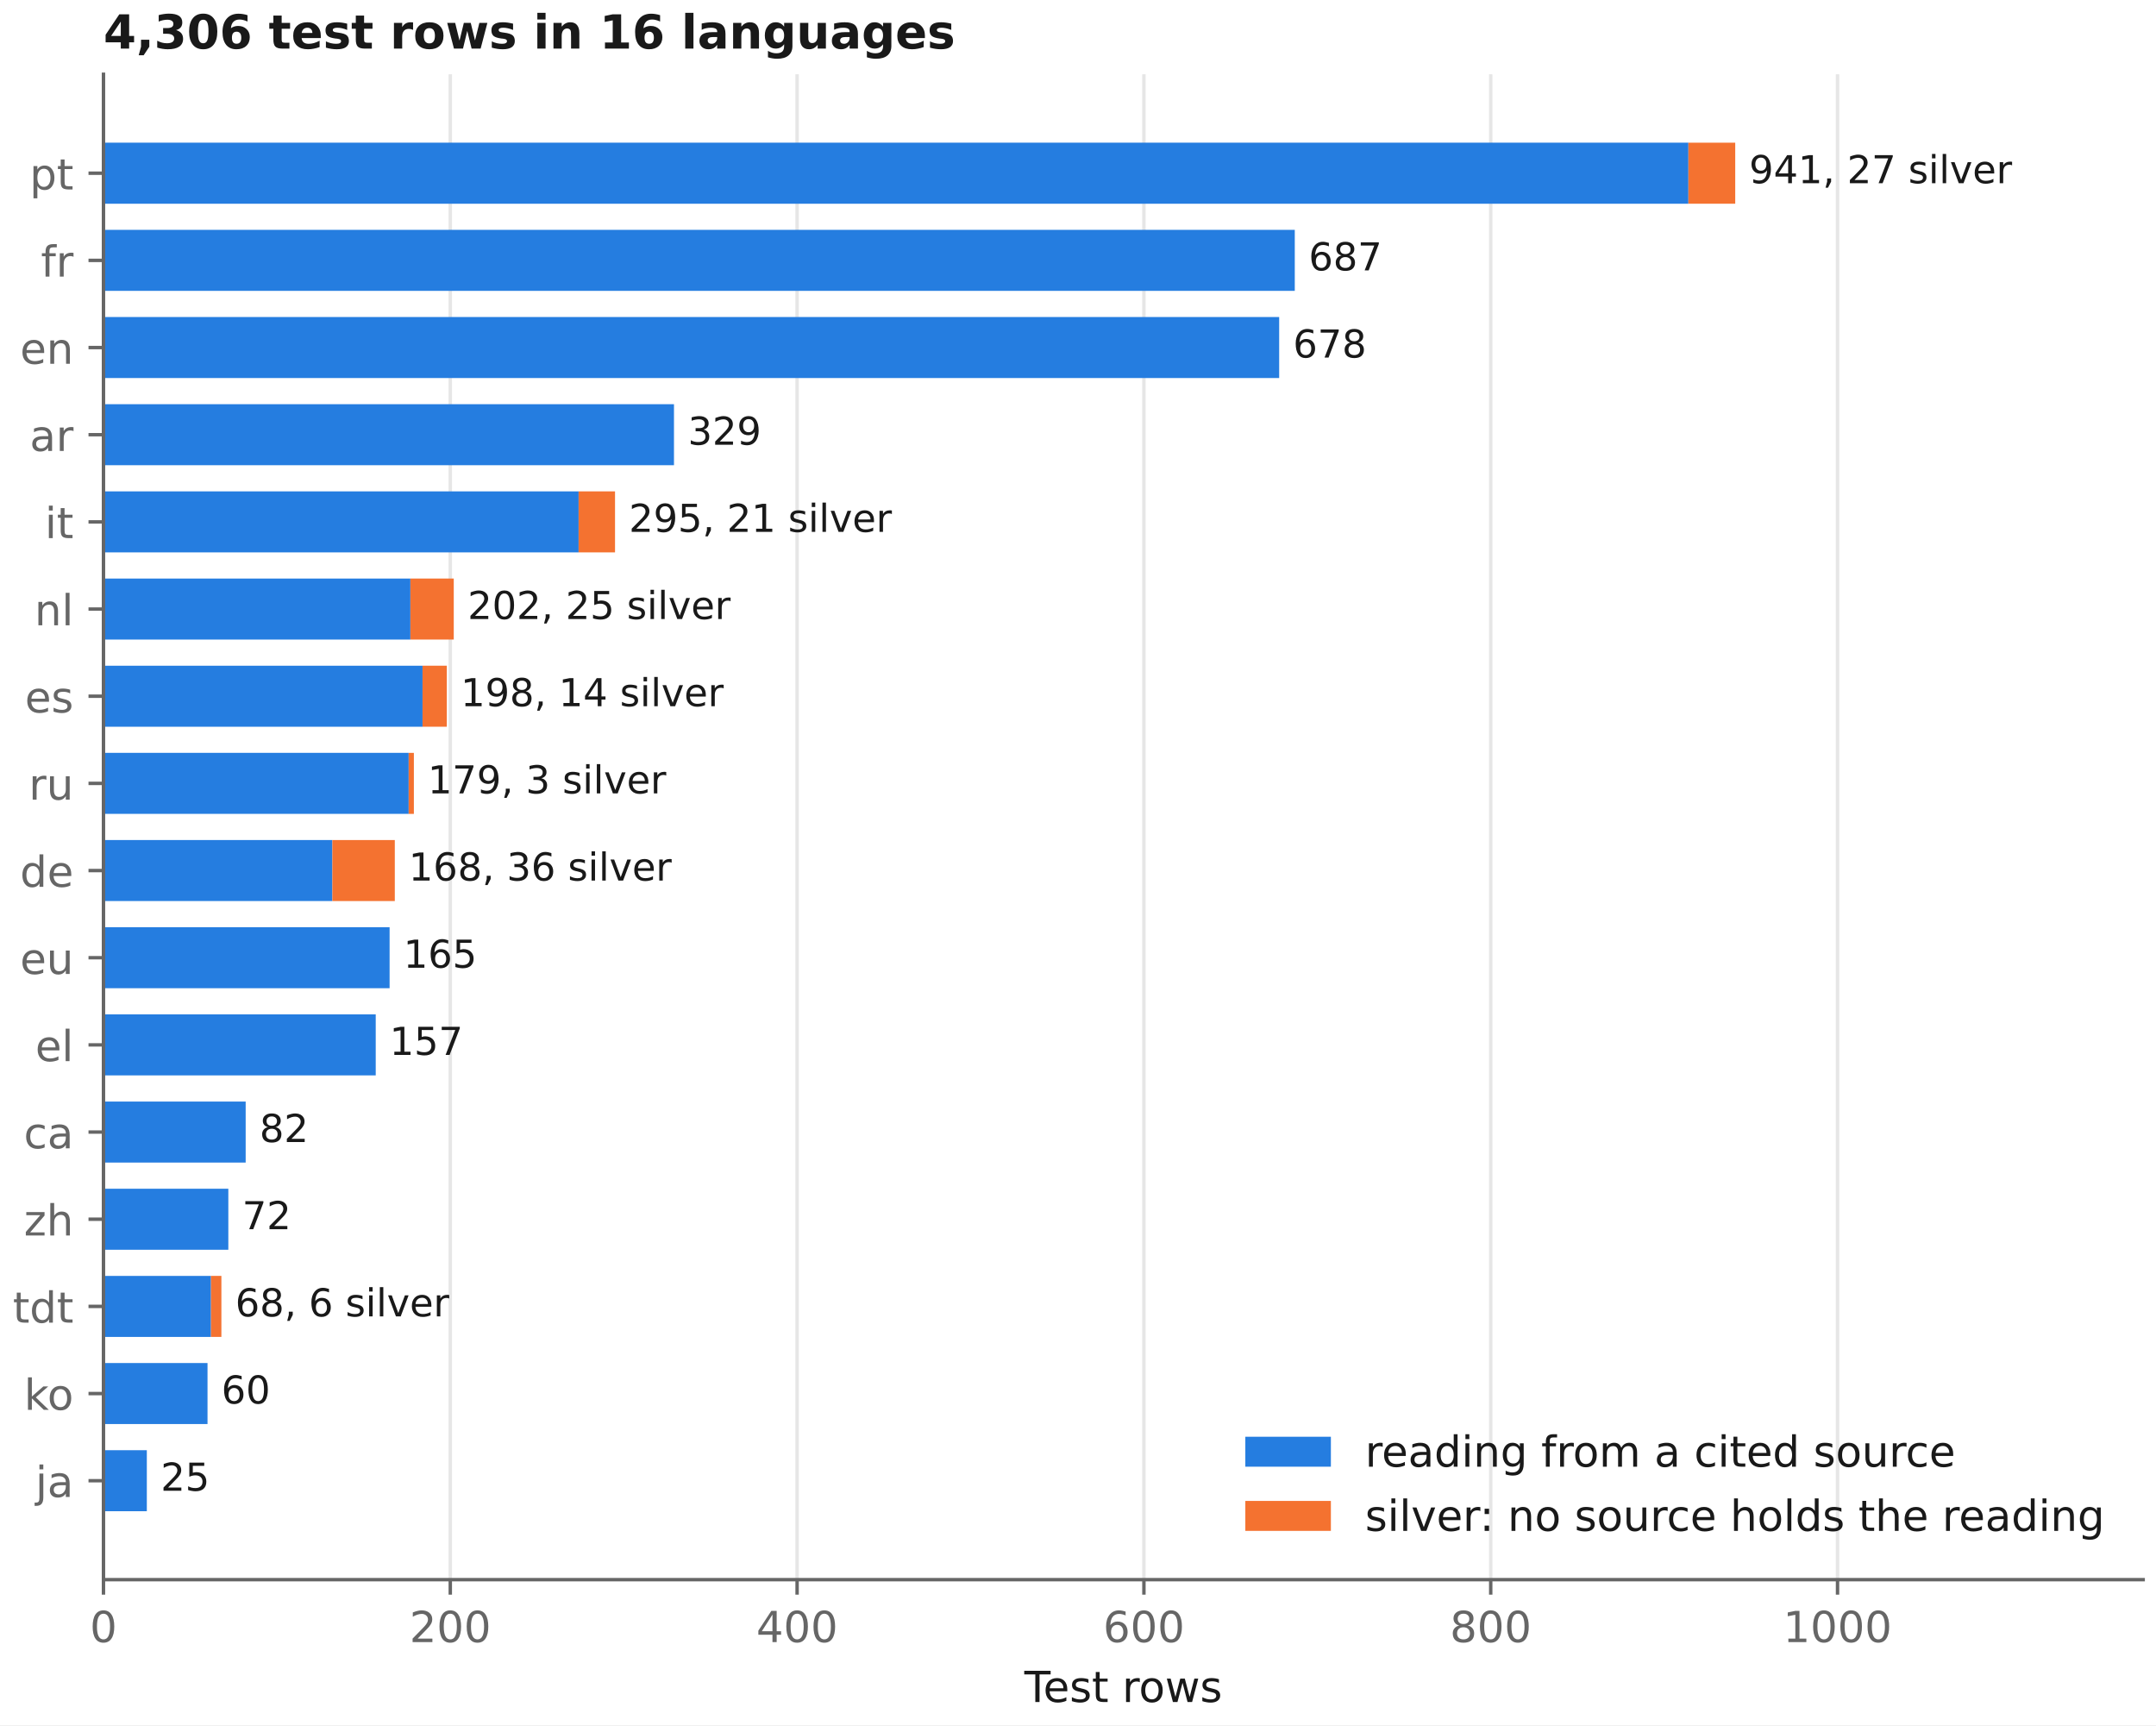
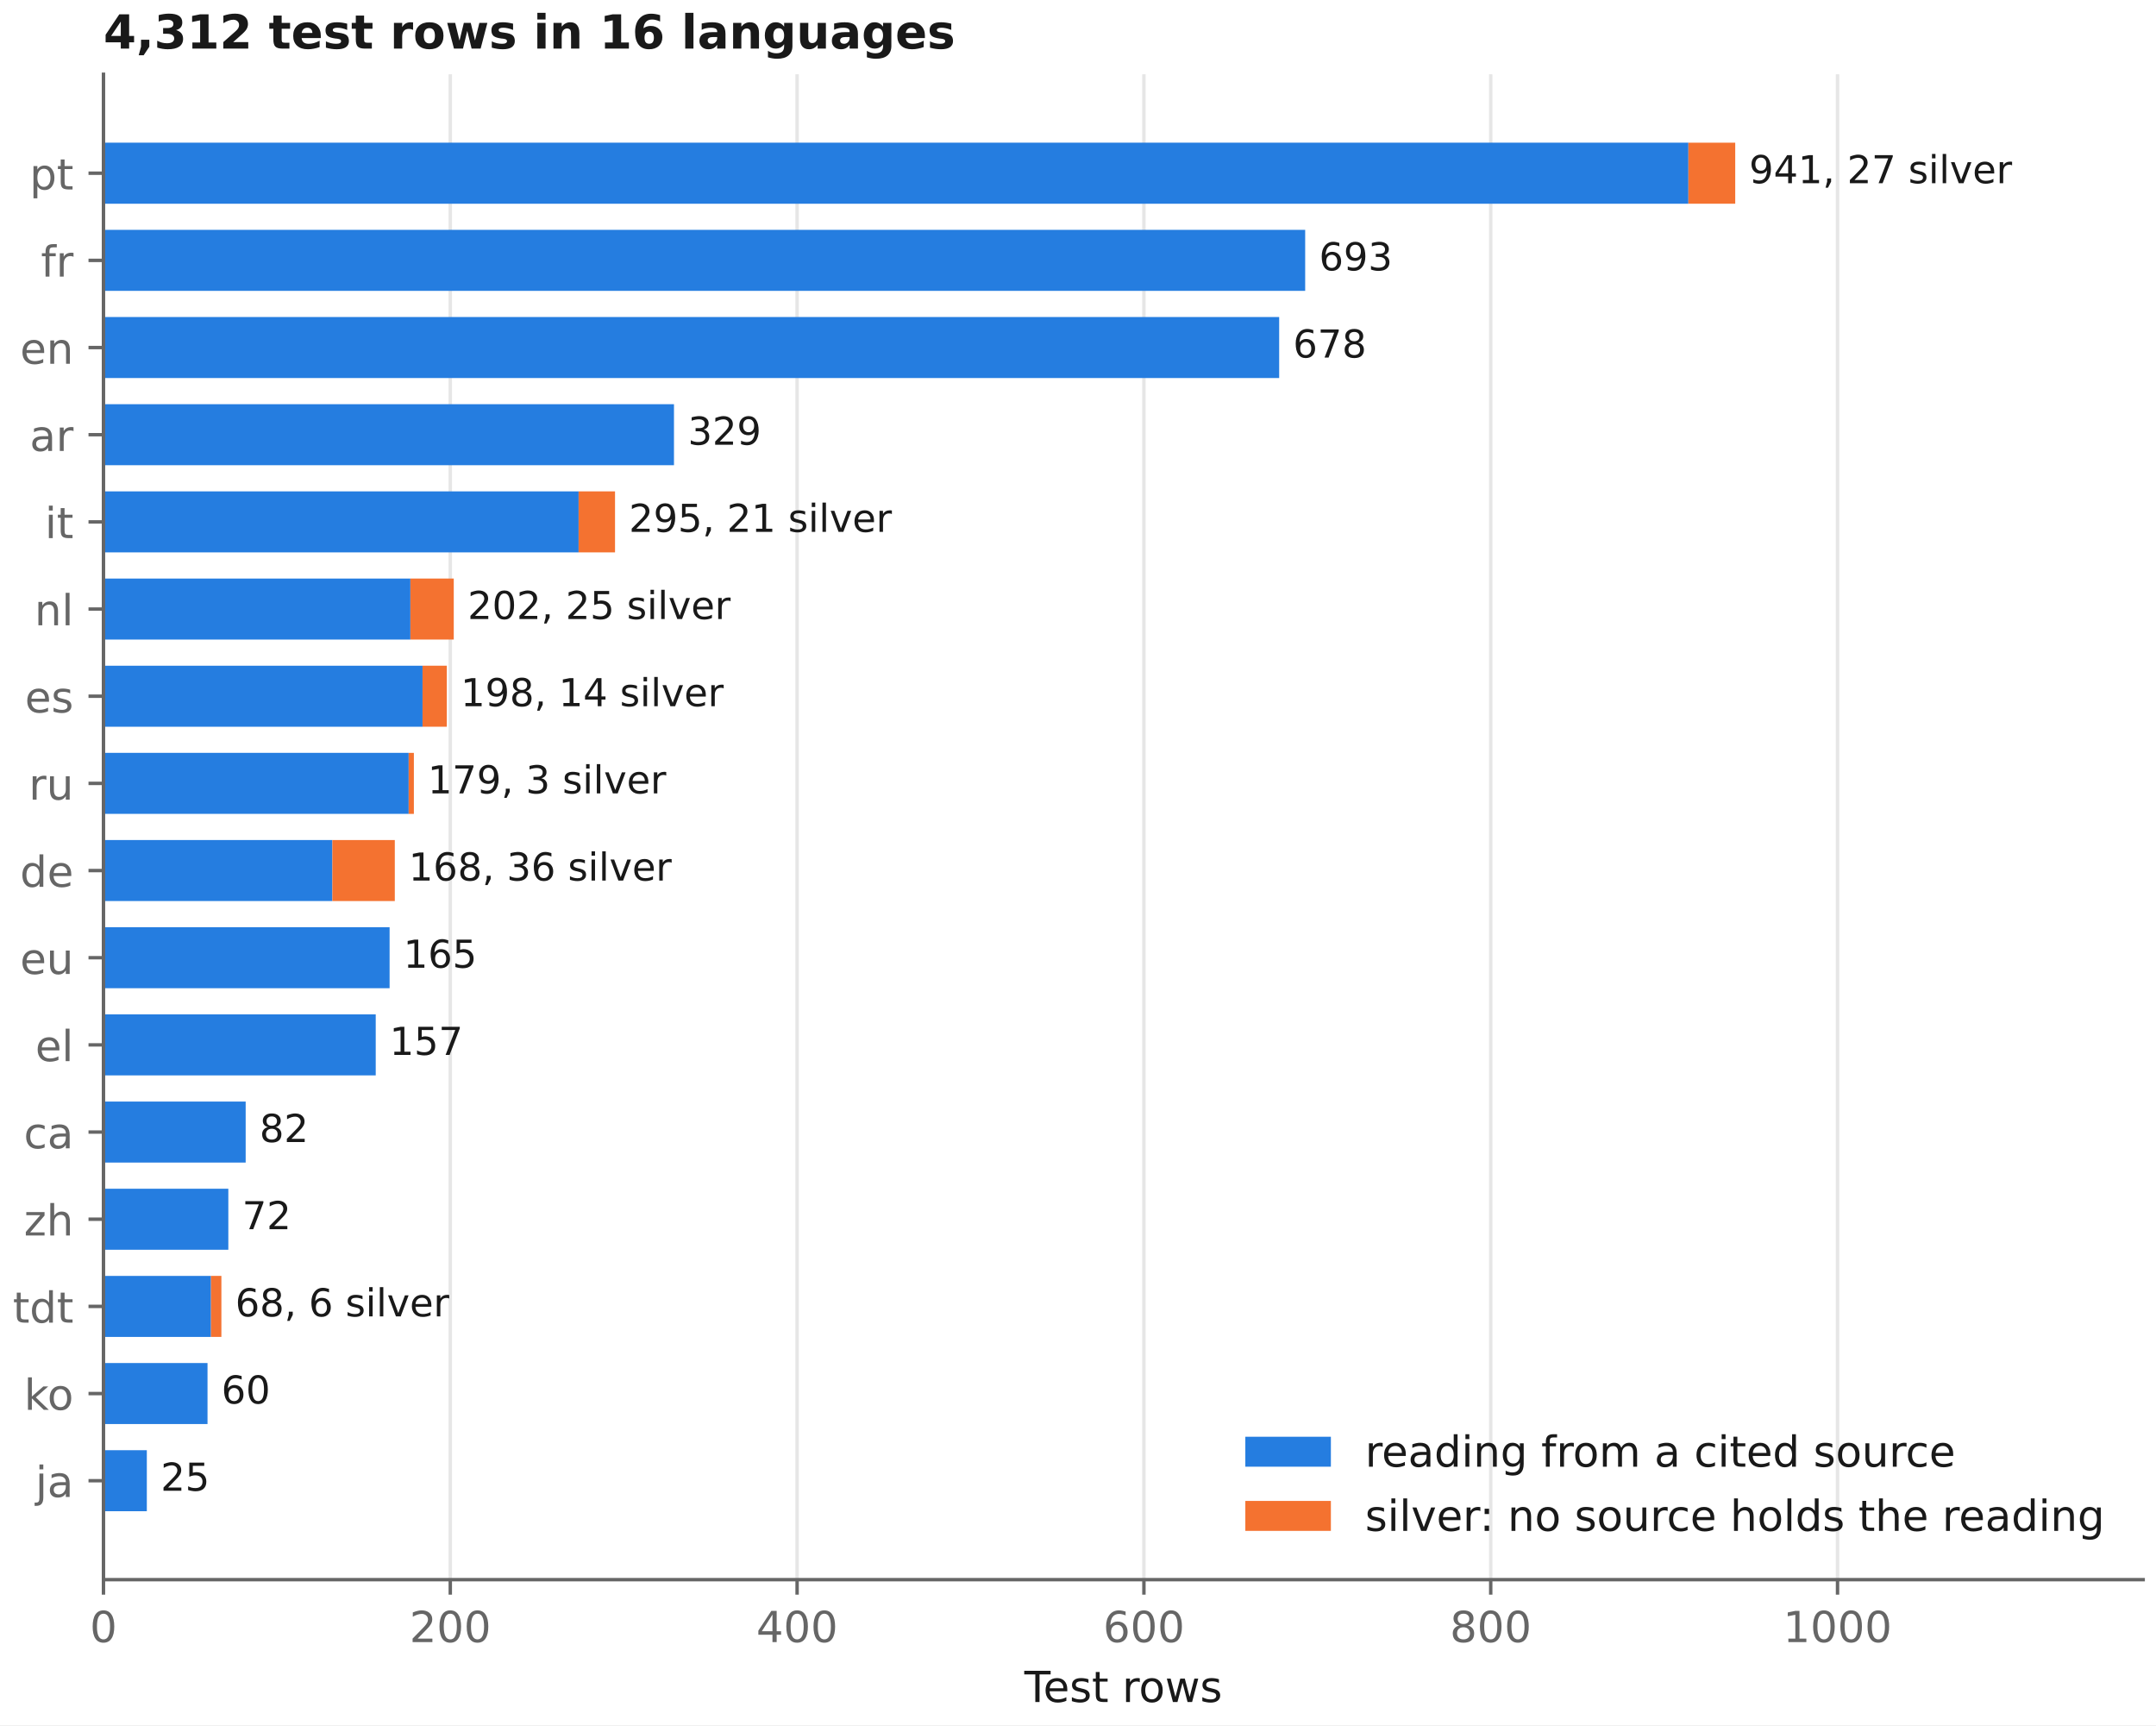
<svg xmlns="http://www.w3.org/2000/svg" xmlns:xlink="http://www.w3.org/1999/xlink" width="504pt" height="403.2pt" viewBox="0 0 504 403.2" version="1.1">
  <defs>
    <style type="text/css">*{stroke-linejoin: round; stroke-linecap: butt}</style>
  </defs>
  <g id="figure_1">
    <g id="patch_1">
      <path d="M 0 403.2  L 504 403.2  L 504 0  L 0 0  z " style="fill: #ffffff" />
    </g>
    <g id="axes_1">
      <g id="patch_2">
        <path d="M 24.189 369.2  L 501 369.2  L 501 17.359  L 24.189 17.359  z " style="fill: #ffffff" />
      </g>
      <g id="matplotlib.axis_1">
        <g id="xtick_1">
          <g id="line2d_1">
            <path d="M 24.189 369.2  L 24.189 17.359  " clip-path="url(#paf723ce318)" style="fill: none; stroke: #e6e6e6; stroke-width: 0.8; stroke-linecap: square" />
          </g>
          <g id="line2d_2">
            <defs>
              <path id="m0db574f044" d="M 0 0  L 0 3.5  " style="stroke: #666666; stroke-width: 0.8" />
            </defs>
            <g>
              <use xlink:href="#m0db574f044" x="24.189" y="369.2" style="fill: #666666; stroke: #666666; stroke-width: 0.8" />
            </g>
          </g>
          <g id="text_1">
            <text style="font-size: 10px; font-family: 'DejaVu Sans', 'Bitstream Vera Sans', 'Computer Modern Sans Serif', 'Lucida Grande', 'Verdana', 'Geneva', 'Lucid', 'Arial', 'Helvetica', 'Avant Garde', sans-serif; text-anchor: middle; fill: #666666" x="24.189" y="383.797" transform="rotate(-0 24.1893 383.7974)">0</text>
          </g>
        </g>
        <g id="xtick_2">
          <g id="line2d_3">
            <path d="M 105.262 369.2  L 105.262 17.359  " clip-path="url(#paf723ce318)" style="fill: none; stroke: #e6e6e6; stroke-width: 0.8; stroke-linecap: square" />
          </g>
          <g id="line2d_4">
            <g>
              <use xlink:href="#m0db574f044" x="105.262" y="369.2" style="fill: #666666; stroke: #666666; stroke-width: 0.8" />
            </g>
          </g>
          <g id="text_2">
            <text style="font-size: 10px; font-family: 'DejaVu Sans', 'Bitstream Vera Sans', 'Computer Modern Sans Serif', 'Lucida Grande', 'Verdana', 'Geneva', 'Lucid', 'Arial', 'Helvetica', 'Avant Garde', sans-serif; text-anchor: middle; fill: #666666" x="105.262" y="383.797" transform="rotate(-0 105.2623 383.7974)">200</text>
          </g>
        </g>
        <g id="xtick_3">
          <g id="line2d_5">
            <path d="M 186.335 369.2  L 186.335 17.359  " clip-path="url(#paf723ce318)" style="fill: none; stroke: #e6e6e6; stroke-width: 0.8; stroke-linecap: square" />
          </g>
          <g id="line2d_6">
            <g>
              <use xlink:href="#m0db574f044" x="186.335" y="369.2" style="fill: #666666; stroke: #666666; stroke-width: 0.8" />
            </g>
          </g>
          <g id="text_3">
            <text style="font-size: 10px; font-family: 'DejaVu Sans', 'Bitstream Vera Sans', 'Computer Modern Sans Serif', 'Lucida Grande', 'Verdana', 'Geneva', 'Lucid', 'Arial', 'Helvetica', 'Avant Garde', sans-serif; text-anchor: middle; fill: #666666" x="186.335" y="383.797" transform="rotate(-0 186.3353 383.7974)">400</text>
          </g>
        </g>
        <g id="xtick_4">
          <g id="line2d_7">
            <path d="M 267.408 369.2  L 267.408 17.359  " clip-path="url(#paf723ce318)" style="fill: none; stroke: #e6e6e6; stroke-width: 0.8; stroke-linecap: square" />
          </g>
          <g id="line2d_8">
            <g>
              <use xlink:href="#m0db574f044" x="267.408" y="369.2" style="fill: #666666; stroke: #666666; stroke-width: 0.8" />
            </g>
          </g>
          <g id="text_4">
            <text style="font-size: 10px; font-family: 'DejaVu Sans', 'Bitstream Vera Sans', 'Computer Modern Sans Serif', 'Lucida Grande', 'Verdana', 'Geneva', 'Lucid', 'Arial', 'Helvetica', 'Avant Garde', sans-serif; text-anchor: middle; fill: #666666" x="267.408" y="383.797" transform="rotate(-0 267.4082 383.7974)">600</text>
          </g>
        </g>
        <g id="xtick_5">
          <g id="line2d_9">
            <path d="M 348.481 369.2  L 348.481 17.359  " clip-path="url(#paf723ce318)" style="fill: none; stroke: #e6e6e6; stroke-width: 0.8; stroke-linecap: square" />
          </g>
          <g id="line2d_10">
            <g>
              <use xlink:href="#m0db574f044" x="348.481" y="369.2" style="fill: #666666; stroke: #666666; stroke-width: 0.8" />
            </g>
          </g>
          <g id="text_5">
            <text style="font-size: 10px; font-family: 'DejaVu Sans', 'Bitstream Vera Sans', 'Computer Modern Sans Serif', 'Lucida Grande', 'Verdana', 'Geneva', 'Lucid', 'Arial', 'Helvetica', 'Avant Garde', sans-serif; text-anchor: middle; fill: #666666" x="348.481" y="383.797" transform="rotate(-0 348.4812 383.7974)">800</text>
          </g>
        </g>
        <g id="xtick_6">
          <g id="line2d_11">
            <path d="M 429.554 369.2  L 429.554 17.359  " clip-path="url(#paf723ce318)" style="fill: none; stroke: #e6e6e6; stroke-width: 0.8; stroke-linecap: square" />
          </g>
          <g id="line2d_12">
            <g>
              <use xlink:href="#m0db574f044" x="429.554" y="369.2" style="fill: #666666; stroke: #666666; stroke-width: 0.8" />
            </g>
          </g>
          <g id="text_6">
            <text style="font-size: 10px; font-family: 'DejaVu Sans', 'Bitstream Vera Sans', 'Computer Modern Sans Serif', 'Lucida Grande', 'Verdana', 'Geneva', 'Lucid', 'Arial', 'Helvetica', 'Avant Garde', sans-serif; text-anchor: middle; fill: #666666" x="429.554" y="383.797" transform="rotate(-0 429.5542 383.7974)">1000</text>
          </g>
        </g>
        <g id="text_7">
          <text style="font-size: 10px; font-family: 'DejaVu Sans', 'Bitstream Vera Sans', 'Computer Modern Sans Serif', 'Lucida Grande', 'Verdana', 'Geneva', 'Lucid', 'Arial', 'Helvetica', 'Avant Garde', sans-serif; text-anchor: middle; fill: #191919" x="262.595" y="397.797" transform="rotate(-0 262.5945 397.7974)">Test rows</text>
        </g>
      </g>
      <g id="matplotlib.axis_2">
        <g id="ytick_1">
          <g id="line2d_13">
            <defs>
              <path id="m9a97e96fcf" d="M 0 0  L -3.5 0  " style="stroke: #666666; stroke-width: 0.8" />
            </defs>
            <g>
              <use xlink:href="#m9a97e96fcf" x="24.189" y="346.076" style="fill: #666666; stroke: #666666; stroke-width: 0.8" />
            </g>
          </g>
          <g id="text_8">
            <text style="font-size: 10px; font-family: 'DejaVu Sans', 'Bitstream Vera Sans', 'Computer Modern Sans Serif', 'Lucida Grande', 'Verdana', 'Geneva', 'Lucid', 'Arial', 'Helvetica', 'Avant Garde', sans-serif; text-anchor: end; fill: #666666" x="17.189" y="349.876" transform="rotate(-0 17.1893 349.8757)">ja</text>
          </g>
        </g>
        <g id="ytick_2">
          <g id="line2d_14">
            <g>
              <use xlink:href="#m9a97e96fcf" x="24.189" y="325.703" style="fill: #666666; stroke: #666666; stroke-width: 0.8" />
            </g>
          </g>
          <g id="text_9">
            <text style="font-size: 10px; font-family: 'DejaVu Sans', 'Bitstream Vera Sans', 'Computer Modern Sans Serif', 'Lucida Grande', 'Verdana', 'Geneva', 'Lucid', 'Arial', 'Helvetica', 'Avant Garde', sans-serif; text-anchor: end; fill: #666666" x="17.189" y="329.503" transform="rotate(-0 17.1893 329.5027)">ko</text>
          </g>
        </g>
        <g id="ytick_3">
          <g id="line2d_15">
            <g>
              <use xlink:href="#m9a97e96fcf" x="24.189" y="305.33" style="fill: #666666; stroke: #666666; stroke-width: 0.8" />
            </g>
          </g>
          <g id="text_10">
            <text style="font-size: 10px; font-family: 'DejaVu Sans', 'Bitstream Vera Sans', 'Computer Modern Sans Serif', 'Lucida Grande', 'Verdana', 'Geneva', 'Lucid', 'Arial', 'Helvetica', 'Avant Garde', sans-serif; text-anchor: end; fill: #666666" x="17.189" y="309.13" transform="rotate(-0 17.1893 309.1297)">tdt</text>
          </g>
        </g>
        <g id="ytick_4">
          <g id="line2d_16">
            <g>
              <use xlink:href="#m9a97e96fcf" x="24.189" y="284.958" style="fill: #666666; stroke: #666666; stroke-width: 0.8" />
            </g>
          </g>
          <g id="text_11">
            <text style="font-size: 10px; font-family: 'DejaVu Sans', 'Bitstream Vera Sans', 'Computer Modern Sans Serif', 'Lucida Grande', 'Verdana', 'Geneva', 'Lucid', 'Arial', 'Helvetica', 'Avant Garde', sans-serif; text-anchor: end; fill: #666666" x="17.189" y="288.757" transform="rotate(-0 17.1893 288.7567)">zh</text>
          </g>
        </g>
        <g id="ytick_5">
          <g id="line2d_17">
            <g>
              <use xlink:href="#m9a97e96fcf" x="24.189" y="264.585" style="fill: #666666; stroke: #666666; stroke-width: 0.8" />
            </g>
          </g>
          <g id="text_12">
            <text style="font-size: 10px; font-family: 'DejaVu Sans', 'Bitstream Vera Sans', 'Computer Modern Sans Serif', 'Lucida Grande', 'Verdana', 'Geneva', 'Lucid', 'Arial', 'Helvetica', 'Avant Garde', sans-serif; text-anchor: end; fill: #666666" x="17.189" y="268.383" transform="rotate(-0 17.1893 268.3834)">ca</text>
          </g>
        </g>
        <g id="ytick_6">
          <g id="line2d_18">
            <g>
              <use xlink:href="#m9a97e96fcf" x="24.189" y="244.212" style="fill: #666666; stroke: #666666; stroke-width: 0.8" />
            </g>
          </g>
          <g id="text_13">
            <text style="font-size: 10px; font-family: 'DejaVu Sans', 'Bitstream Vera Sans', 'Computer Modern Sans Serif', 'Lucida Grande', 'Verdana', 'Geneva', 'Lucid', 'Arial', 'Helvetica', 'Avant Garde', sans-serif; text-anchor: end; fill: #666666" x="17.189" y="248.011" transform="rotate(-0 17.1893 248.0108)">el</text>
          </g>
        </g>
        <g id="ytick_7">
          <g id="line2d_19">
            <g>
              <use xlink:href="#m9a97e96fcf" x="24.189" y="223.839" style="fill: #666666; stroke: #666666; stroke-width: 0.8" />
            </g>
          </g>
          <g id="text_14">
            <text style="font-size: 10px; font-family: 'DejaVu Sans', 'Bitstream Vera Sans', 'Computer Modern Sans Serif', 'Lucida Grande', 'Verdana', 'Geneva', 'Lucid', 'Arial', 'Helvetica', 'Avant Garde', sans-serif; text-anchor: end; fill: #666666" x="17.189" y="227.637" transform="rotate(-0 17.1893 227.6374)">eu</text>
          </g>
        </g>
        <g id="ytick_8">
          <g id="line2d_20">
            <g>
              <use xlink:href="#m9a97e96fcf" x="24.189" y="203.466" style="fill: #666666; stroke: #666666; stroke-width: 0.8" />
            </g>
          </g>
          <g id="text_15">
            <text style="font-size: 10px; font-family: 'DejaVu Sans', 'Bitstream Vera Sans', 'Computer Modern Sans Serif', 'Lucida Grande', 'Verdana', 'Geneva', 'Lucid', 'Arial', 'Helvetica', 'Avant Garde', sans-serif; text-anchor: end; fill: #666666" x="17.189" y="207.265" transform="rotate(-0 17.1893 207.2648)">de</text>
          </g>
        </g>
        <g id="ytick_9">
          <g id="line2d_21">
            <g>
              <use xlink:href="#m9a97e96fcf" x="24.189" y="183.093" style="fill: #666666; stroke: #666666; stroke-width: 0.8" />
            </g>
          </g>
          <g id="text_16">
            <text style="font-size: 10px; font-family: 'DejaVu Sans', 'Bitstream Vera Sans', 'Computer Modern Sans Serif', 'Lucida Grande', 'Verdana', 'Geneva', 'Lucid', 'Arial', 'Helvetica', 'Avant Garde', sans-serif; text-anchor: end; fill: #666666" x="17.189" y="186.891" transform="rotate(-0 17.1893 186.8915)">ru</text>
          </g>
        </g>
        <g id="ytick_10">
          <g id="line2d_22">
            <g>
              <use xlink:href="#m9a97e96fcf" x="24.189" y="162.72" style="fill: #666666; stroke: #666666; stroke-width: 0.8" />
            </g>
          </g>
          <g id="text_17">
            <text style="font-size: 10px; font-family: 'DejaVu Sans', 'Bitstream Vera Sans', 'Computer Modern Sans Serif', 'Lucida Grande', 'Verdana', 'Geneva', 'Lucid', 'Arial', 'Helvetica', 'Avant Garde', sans-serif; text-anchor: end; fill: #666666" x="17.189" y="166.519" transform="rotate(-0 17.1893 166.5185)">es</text>
          </g>
        </g>
        <g id="ytick_11">
          <g id="line2d_23">
            <g>
              <use xlink:href="#m9a97e96fcf" x="24.189" y="142.347" style="fill: #666666; stroke: #666666; stroke-width: 0.8" />
            </g>
          </g>
          <g id="text_18">
            <text style="font-size: 10px; font-family: 'DejaVu Sans', 'Bitstream Vera Sans', 'Computer Modern Sans Serif', 'Lucida Grande', 'Verdana', 'Geneva', 'Lucid', 'Arial', 'Helvetica', 'Avant Garde', sans-serif; text-anchor: end; fill: #666666" x="17.189" y="146.146" transform="rotate(-0 17.1893 146.1459)">nl</text>
          </g>
        </g>
        <g id="ytick_12">
          <g id="line2d_24">
            <g>
              <use xlink:href="#m9a97e96fcf" x="24.189" y="121.974" style="fill: #666666; stroke: #666666; stroke-width: 0.8" />
            </g>
          </g>
          <g id="text_19">
            <text style="font-size: 10px; font-family: 'DejaVu Sans', 'Bitstream Vera Sans', 'Computer Modern Sans Serif', 'Lucida Grande', 'Verdana', 'Geneva', 'Lucid', 'Arial', 'Helvetica', 'Avant Garde', sans-serif; text-anchor: end; fill: #666666" x="17.189" y="125.773" transform="rotate(-0 17.1893 125.773)">it</text>
          </g>
        </g>
        <g id="ytick_13">
          <g id="line2d_25">
            <g>
              <use xlink:href="#m9a97e96fcf" x="24.189" y="101.601" style="fill: #666666; stroke: #666666; stroke-width: 0.8" />
            </g>
          </g>
          <g id="text_20">
            <text style="font-size: 10px; font-family: 'DejaVu Sans', 'Bitstream Vera Sans', 'Computer Modern Sans Serif', 'Lucida Grande', 'Verdana', 'Geneva', 'Lucid', 'Arial', 'Helvetica', 'Avant Garde', sans-serif; text-anchor: end; fill: #666666" x="17.189" y="105.4" transform="rotate(-0 17.1893 105.3996)">ar</text>
          </g>
        </g>
        <g id="ytick_14">
          <g id="line2d_26">
            <g>
              <use xlink:href="#m9a97e96fcf" x="24.189" y="81.228" style="fill: #666666; stroke: #666666; stroke-width: 0.8" />
            </g>
          </g>
          <g id="text_21">
            <text style="font-size: 10px; font-family: 'DejaVu Sans', 'Bitstream Vera Sans', 'Computer Modern Sans Serif', 'Lucida Grande', 'Verdana', 'Geneva', 'Lucid', 'Arial', 'Helvetica', 'Avant Garde', sans-serif; text-anchor: end; fill: #666666" x="17.189" y="85.027" transform="rotate(-0 17.1893 85.02662)">en</text>
          </g>
        </g>
        <g id="ytick_15">
          <g id="line2d_27">
            <g>
              <use xlink:href="#m9a97e96fcf" x="24.189" y="60.855" style="fill: #666666; stroke: #666666; stroke-width: 0.8" />
            </g>
          </g>
          <g id="text_22">
            <text style="font-size: 10px; font-family: 'DejaVu Sans', 'Bitstream Vera Sans', 'Computer Modern Sans Serif', 'Lucida Grande', 'Verdana', 'Geneva', 'Lucid', 'Arial', 'Helvetica', 'Avant Garde', sans-serif; text-anchor: end; fill: #666666" x="17.189" y="64.654" transform="rotate(-0 17.1893 64.65404)">fr</text>
          </g>
        </g>
        <g id="ytick_16">
          <g id="line2d_28">
            <g>
              <use xlink:href="#m9a97e96fcf" x="24.189" y="40.482" style="fill: #666666; stroke: #666666; stroke-width: 0.8" />
            </g>
          </g>
          <g id="text_23">
            <text style="font-size: 10px; font-family: 'DejaVu Sans', 'Bitstream Vera Sans', 'Computer Modern Sans Serif', 'Lucida Grande', 'Verdana', 'Geneva', 'Lucid', 'Arial', 'Helvetica', 'Avant Garde', sans-serif; text-anchor: end; fill: #666666" x="17.189" y="44.281" transform="rotate(-0 17.1893 44.28067)">pt</text>
          </g>
        </g>
      </g>
      <g id="patch_3">
        <path d="M 24.189 353.207  L 34.323 353.207  L 34.323 338.946  L 24.189 338.946  z " clip-path="url(#paf723ce318)" style="fill: #257de0" />
      </g>
      <g id="patch_4">
        <path d="M 24.189 332.834  L 48.511 332.834  L 48.511 318.573  L 24.189 318.573  z " clip-path="url(#paf723ce318)" style="fill: #257de0" />
      </g>
      <g id="patch_5">
        <path d="M 24.189 312.461  L 49.322 312.461  L 49.322 298.2  L 24.189 298.2  z " clip-path="url(#paf723ce318)" style="fill: #257de0" />
      </g>
      <g id="patch_6">
        <path d="M 24.189 292.088  L 53.376 292.088  L 53.376 277.827  L 24.189 277.827  z " clip-path="url(#paf723ce318)" style="fill: #257de0" />
      </g>
      <g id="patch_7">
        <path d="M 24.189 271.715  L 57.429 271.715  L 57.429 257.454  L 24.189 257.454  z " clip-path="url(#paf723ce318)" style="fill: #257de0" />
      </g>
      <g id="patch_8">
        <path d="M 24.189 251.342  L 87.832 251.342  L 87.832 237.081  L 24.189 237.081  z " clip-path="url(#paf723ce318)" style="fill: #257de0" />
      </g>
      <g id="patch_9">
        <path d="M 24.189 230.969  L 91.075 230.969  L 91.075 216.708  L 24.189 216.708  z " clip-path="url(#paf723ce318)" style="fill: #257de0" />
      </g>
      <g id="patch_10">
        <path d="M 24.189 210.596  L 77.697 210.596  L 77.697 196.335  L 24.189 196.335  z " clip-path="url(#paf723ce318)" style="fill: #257de0" />
      </g>
      <g id="patch_11">
        <path d="M 24.189 190.223  L 95.534 190.223  L 95.534 175.962  L 24.189 175.962  z " clip-path="url(#paf723ce318)" style="fill: #257de0" />
      </g>
      <g id="patch_12">
        <path d="M 24.189 169.85  L 98.776 169.85  L 98.776 155.589  L 24.189 155.589  z " clip-path="url(#paf723ce318)" style="fill: #257de0" />
      </g>
      <g id="patch_13">
        <path d="M 24.189 149.477  L 95.939 149.477  L 95.939 135.216  L 24.189 135.216  z " clip-path="url(#paf723ce318)" style="fill: #257de0" />
      </g>
      <g id="patch_14">
        <path d="M 24.189 129.104  L 135.259 129.104  L 135.259 114.843  L 24.189 114.843  z " clip-path="url(#paf723ce318)" style="fill: #257de0" />
      </g>
      <g id="patch_15">
        <path d="M 24.189 108.731  L 157.554 108.731  L 157.554 94.47  L 24.189 94.47  z " clip-path="url(#paf723ce318)" style="fill: #257de0" />
      </g>
      <g id="patch_16">
        <path d="M 24.189 88.358  L 299.027 88.358  L 299.027 74.097  L 24.189 74.097  z " clip-path="url(#paf723ce318)" style="fill: #257de0" />
      </g>
      <g id="patch_17">
-         <path d="M 24.189 67.985  L 302.675 67.985  L 302.675 53.724  L 24.189 53.724  z " clip-path="url(#paf723ce318)" style="fill: #257de0" />
+         <path d="M 24.189 67.985  L 305.107 67.985  L 305.107 53.724  L 24.189 53.724  z " clip-path="url(#paf723ce318)" style="fill: #257de0" />
      </g>
      <g id="patch_18">
        <path d="M 24.189 47.612  L 394.693 47.612  L 394.693 33.351  L 24.189 33.351  z " clip-path="url(#paf723ce318)" style="fill: #257de0" />
      </g>
      <g id="patch_19">
        <path d="M 34.323 353.207  L 34.323 353.207  L 34.323 338.946  L 34.323 338.946  z " clip-path="url(#paf723ce318)" style="fill: #f47230" />
      </g>
      <g id="patch_20">
        <path d="M 48.511 332.834  L 48.511 332.834  L 48.511 318.573  L 48.511 318.573  z " clip-path="url(#paf723ce318)" style="fill: #f47230" />
      </g>
      <g id="patch_21">
        <path d="M 49.322 312.461  L 51.754 312.461  L 51.754 298.2  L 49.322 298.2  z " clip-path="url(#paf723ce318)" style="fill: #f47230" />
      </g>
      <g id="patch_22">
        <path d="M 53.376 292.088  L 53.376 292.088  L 53.376 277.827  L 53.376 277.827  z " clip-path="url(#paf723ce318)" style="fill: #f47230" />
      </g>
      <g id="patch_23">
        <path d="M 57.429 271.715  L 57.429 271.715  L 57.429 257.454  L 57.429 257.454  z " clip-path="url(#paf723ce318)" style="fill: #f47230" />
      </g>
      <g id="patch_24">
        <path d="M 87.832 251.342  L 87.832 251.342  L 87.832 237.081  L 87.832 237.081  z " clip-path="url(#paf723ce318)" style="fill: #f47230" />
      </g>
      <g id="patch_25">
        <path d="M 91.075 230.969  L 91.075 230.969  L 91.075 216.708  L 91.075 216.708  z " clip-path="url(#paf723ce318)" style="fill: #f47230" />
      </g>
      <g id="patch_26">
        <path d="M 77.697 210.596  L 92.291 210.596  L 92.291 196.335  L 77.697 196.335  z " clip-path="url(#paf723ce318)" style="fill: #f47230" />
      </g>
      <g id="patch_27">
        <path d="M 95.534 190.223  L 96.75 190.223  L 96.75 175.962  L 95.534 175.962  z " clip-path="url(#paf723ce318)" style="fill: #f47230" />
      </g>
      <g id="patch_28">
        <path d="M 98.776 169.85  L 104.452 169.85  L 104.452 155.589  L 98.776 155.589  z " clip-path="url(#paf723ce318)" style="fill: #f47230" />
      </g>
      <g id="patch_29">
        <path d="M 95.939 149.477  L 106.073 149.477  L 106.073 135.216  L 95.939 135.216  z " clip-path="url(#paf723ce318)" style="fill: #f47230" />
      </g>
      <g id="patch_30">
        <path d="M 135.259 129.104  L 143.772 129.104  L 143.772 114.843  L 135.259 114.843  z " clip-path="url(#paf723ce318)" style="fill: #f47230" />
      </g>
      <g id="patch_31">
        <path d="M 157.554 108.731  L 157.554 108.731  L 157.554 94.47  L 157.554 94.47  z " clip-path="url(#paf723ce318)" style="fill: #f47230" />
      </g>
      <g id="patch_32">
        <path d="M 299.027 88.358  L 299.027 88.358  L 299.027 74.097  L 299.027 74.097  z " clip-path="url(#paf723ce318)" style="fill: #f47230" />
      </g>
      <g id="patch_33">
-         <path d="M 302.675 67.985  L 302.675 67.985  L 302.675 53.724  L 302.675 53.724  z " clip-path="url(#paf723ce318)" style="fill: #f47230" />
+         <path d="M 305.107 67.985  L 305.107 67.985  L 305.107 53.724  L 305.107 53.724  z " clip-path="url(#paf723ce318)" style="fill: #f47230" />
      </g>
      <g id="patch_34">
        <path d="M 394.693 47.612  L 405.638 47.612  L 405.638 33.351  L 394.693 33.351  z " clip-path="url(#paf723ce318)" style="fill: #f47230" />
      </g>
      <g id="patch_35">
        <path d="M 24.189 369.2  L 24.189 17.359  " style="fill: none; stroke: #666666; stroke-width: 0.8; stroke-linejoin: miter; stroke-linecap: square" />
      </g>
      <g id="patch_36">
        <path d="M 24.189 369.2  L 501 369.2  " style="fill: none; stroke: #666666; stroke-width: 0.8; stroke-linejoin: miter; stroke-linecap: square" />
      </g>
      <g id="text_24">
        <text style="font-size: 9px; font-family: 'DejaVu Sans', 'Bitstream Vera Sans', 'Computer Modern Sans Serif', 'Lucida Grande', 'Verdana', 'Geneva', 'Lucid', 'Arial', 'Helvetica', 'Avant Garde', sans-serif; text-anchor: start; fill: #191919" x="37.566" y="348.414" transform="rotate(-0 37.56634 348.4143)">25</text>
      </g>
      <g id="text_25">
        <text style="font-size: 9px; font-family: 'DejaVu Sans', 'Bitstream Vera Sans', 'Computer Modern Sans Serif', 'Lucida Grande', 'Verdana', 'Geneva', 'Lucid', 'Arial', 'Helvetica', 'Avant Garde', sans-serif; text-anchor: start; fill: #191919" x="51.754" y="328.041" transform="rotate(-0 51.75411 328.0414)">60</text>
      </g>
      <g id="text_26">
        <text style="font-size: 9px; font-family: 'DejaVu Sans', 'Bitstream Vera Sans', 'Computer Modern Sans Serif', 'Lucida Grande', 'Verdana', 'Geneva', 'Lucid', 'Arial', 'Helvetica', 'Avant Garde', sans-serif; text-anchor: start; fill: #191919" x="54.997" y="307.669" transform="rotate(-0 54.99703 307.6687)">68, 6 silver</text>
      </g>
      <g id="text_27">
        <text style="font-size: 9px; font-family: 'DejaVu Sans', 'Bitstream Vera Sans', 'Computer Modern Sans Serif', 'Lucida Grande', 'Verdana', 'Geneva', 'Lucid', 'Arial', 'Helvetica', 'Avant Garde', sans-serif; text-anchor: start; fill: #191919" x="56.618" y="287.295" transform="rotate(-0 56.61849 287.2954)">72</text>
      </g>
      <g id="text_28">
        <text style="font-size: 9px; font-family: 'DejaVu Sans', 'Bitstream Vera Sans', 'Computer Modern Sans Serif', 'Lucida Grande', 'Verdana', 'Geneva', 'Lucid', 'Arial', 'Helvetica', 'Avant Garde', sans-serif; text-anchor: start; fill: #191919" x="60.672" y="266.922" transform="rotate(-0 60.67214 266.9224)">82</text>
      </g>
      <g id="text_29">
        <text style="font-size: 9px; font-family: 'DejaVu Sans', 'Bitstream Vera Sans', 'Computer Modern Sans Serif', 'Lucida Grande', 'Verdana', 'Geneva', 'Lucid', 'Arial', 'Helvetica', 'Avant Garde', sans-serif; text-anchor: start; fill: #191919" x="91.075" y="246.549" transform="rotate(-0 91.07451 246.5495)">157</text>
      </g>
      <g id="text_30">
        <text style="font-size: 9px; font-family: 'DejaVu Sans', 'Bitstream Vera Sans', 'Computer Modern Sans Serif', 'Lucida Grande', 'Verdana', 'Geneva', 'Lucid', 'Arial', 'Helvetica', 'Avant Garde', sans-serif; text-anchor: start; fill: #191919" x="94.317" y="226.176" transform="rotate(-0 94.31743 226.1765)">165</text>
      </g>
      <g id="text_31">
        <text style="font-size: 9px; font-family: 'DejaVu Sans', 'Bitstream Vera Sans', 'Computer Modern Sans Serif', 'Lucida Grande', 'Verdana', 'Geneva', 'Lucid', 'Arial', 'Helvetica', 'Avant Garde', sans-serif; text-anchor: start; fill: #191919" x="95.534" y="205.804" transform="rotate(-0 95.53352 205.8039)">168, 36 silver</text>
      </g>
      <g id="text_32">
        <text style="font-size: 9px; font-family: 'DejaVu Sans', 'Bitstream Vera Sans', 'Computer Modern Sans Serif', 'Lucida Grande', 'Verdana', 'Geneva', 'Lucid', 'Arial', 'Helvetica', 'Avant Garde', sans-serif; text-anchor: start; fill: #191919" x="99.993" y="185.431" transform="rotate(-0 99.99254 185.4309)">179, 3 silver</text>
      </g>
      <g id="text_33">
        <text style="font-size: 9px; font-family: 'DejaVu Sans', 'Bitstream Vera Sans', 'Computer Modern Sans Serif', 'Lucida Grande', 'Verdana', 'Geneva', 'Lucid', 'Arial', 'Helvetica', 'Avant Garde', sans-serif; text-anchor: start; fill: #191919" x="107.694" y="165.058" transform="rotate(-0 107.6945 165.0579)">198, 14 silver</text>
      </g>
      <g id="text_34">
        <text style="font-size: 9px; font-family: 'DejaVu Sans', 'Bitstream Vera Sans', 'Computer Modern Sans Serif', 'Lucida Grande', 'Verdana', 'Geneva', 'Lucid', 'Arial', 'Helvetica', 'Avant Garde', sans-serif; text-anchor: start; fill: #191919" x="109.316" y="144.685" transform="rotate(-0 109.3159 144.685)">202, 25 silver</text>
      </g>
      <g id="text_35">
        <text style="font-size: 9px; font-family: 'DejaVu Sans', 'Bitstream Vera Sans', 'Computer Modern Sans Serif', 'Lucida Grande', 'Verdana', 'Geneva', 'Lucid', 'Arial', 'Helvetica', 'Avant Garde', sans-serif; text-anchor: start; fill: #191919" x="147.015" y="124.312" transform="rotate(-0 147.0149 124.312)">295, 21 silver</text>
      </g>
      <g id="text_36">
        <text style="font-size: 9px; font-family: 'DejaVu Sans', 'Bitstream Vera Sans', 'Computer Modern Sans Serif', 'Lucida Grande', 'Verdana', 'Geneva', 'Lucid', 'Arial', 'Helvetica', 'Avant Garde', sans-serif; text-anchor: start; fill: #191919" x="160.797" y="103.939" transform="rotate(-0 160.7973 103.9387)">329</text>
      </g>
      <g id="text_37">
        <text style="font-size: 9px; font-family: 'DejaVu Sans', 'Bitstream Vera Sans', 'Computer Modern Sans Serif', 'Lucida Grande', 'Verdana', 'Geneva', 'Lucid', 'Arial', 'Helvetica', 'Avant Garde', sans-serif; text-anchor: start; fill: #191919" x="302.27" y="83.566" transform="rotate(-0 302.2696 83.56568)">678</text>
      </g>
      <g id="text_38">
-         <text style="font-size: 9px; font-family: 'DejaVu Sans', 'Bitstream Vera Sans', 'Computer Modern Sans Serif', 'Lucida Grande', 'Verdana', 'Geneva', 'Lucid', 'Arial', 'Helvetica', 'Avant Garde', sans-serif; text-anchor: start; fill: #191919" x="305.918" y="63.193" transform="rotate(-0 305.9179 63.19271)">687</text>
+         <text style="font-size: 9px; font-family: 'DejaVu Sans', 'Bitstream Vera Sans', 'Computer Modern Sans Serif', 'Lucida Grande', 'Verdana', 'Geneva', 'Lucid', 'Arial', 'Helvetica', 'Avant Garde', sans-serif; text-anchor: start; fill: #191919" x="308.35" y="63.193" transform="rotate(-0 308.3501 63.19271)">693</text>
      </g>
      <g id="text_39">
        <text style="font-size: 9px; font-family: 'DejaVu Sans', 'Bitstream Vera Sans', 'Computer Modern Sans Serif', 'Lucida Grande', 'Verdana', 'Geneva', 'Lucid', 'Arial', 'Helvetica', 'Avant Garde', sans-serif; text-anchor: start; fill: #191919" x="408.881" y="42.82" transform="rotate(-0 408.8806 42.82009)">941, 27 silver</text>
      </g>
      <g id="text_40">
-         <text style="font-weight: 700; font-size: 11px; font-family: 'DejaVu Sans', 'Bitstream Vera Sans', 'Computer Modern Sans Serif', 'Lucida Grande', 'Verdana', 'Geneva', 'Lucid', 'Arial', 'Helvetica', 'Avant Garde', sans-serif; text-anchor: start; fill: #191919" x="24.189" y="11.359" transform="rotate(-0 24.1893 11.35852)">4,306 test rows in 16 languages</text>
+         <text style="font-weight: 700; font-size: 11px; font-family: 'DejaVu Sans', 'Bitstream Vera Sans', 'Computer Modern Sans Serif', 'Lucida Grande', 'Verdana', 'Geneva', 'Lucid', 'Arial', 'Helvetica', 'Avant Garde', sans-serif; text-anchor: start; fill: #191919" x="24.189" y="11.359" transform="rotate(-0 24.1893 11.35852)">4,312 test rows in 16 languages</text>
      </g>
      <g id="legend_1">
        <g id="patch_37">
          <path d="M 291.115 342.797  L 311.115 342.797  L 311.115 335.797  L 291.115 335.797  z " style="fill: #257de0" />
        </g>
        <g id="text_41">
          <text style="font-size: 10px; font-family: 'DejaVu Sans', 'Bitstream Vera Sans', 'Computer Modern Sans Serif', 'Lucida Grande', 'Verdana', 'Geneva', 'Lucid', 'Arial', 'Helvetica', 'Avant Garde', sans-serif; text-anchor: start; fill: #191919" x="319.115" y="342.797" transform="rotate(-0 319.1154 342.7966)">reading from a cited source</text>
        </g>
        <g id="patch_38">
          <path d="M 291.115 357.797  L 311.115 357.797  L 311.115 350.797  L 291.115 350.797  z " style="fill: #f47230" />
        </g>
        <g id="text_42">
          <text style="font-size: 10px; font-family: 'DejaVu Sans', 'Bitstream Vera Sans', 'Computer Modern Sans Serif', 'Lucida Grande', 'Verdana', 'Geneva', 'Lucid', 'Arial', 'Helvetica', 'Avant Garde', sans-serif; text-anchor: start; fill: #191919" x="319.115" y="357.797" transform="rotate(-0 319.1154 357.7974)">silver: no source holds the reading</text>
        </g>
      </g>
    </g>
  </g>
  <defs>
    <clipPath id="paf723ce318">
      <rect x="24.189" y="17.359" width="476.81" height="351.841" />
    </clipPath>
  </defs>
</svg>
